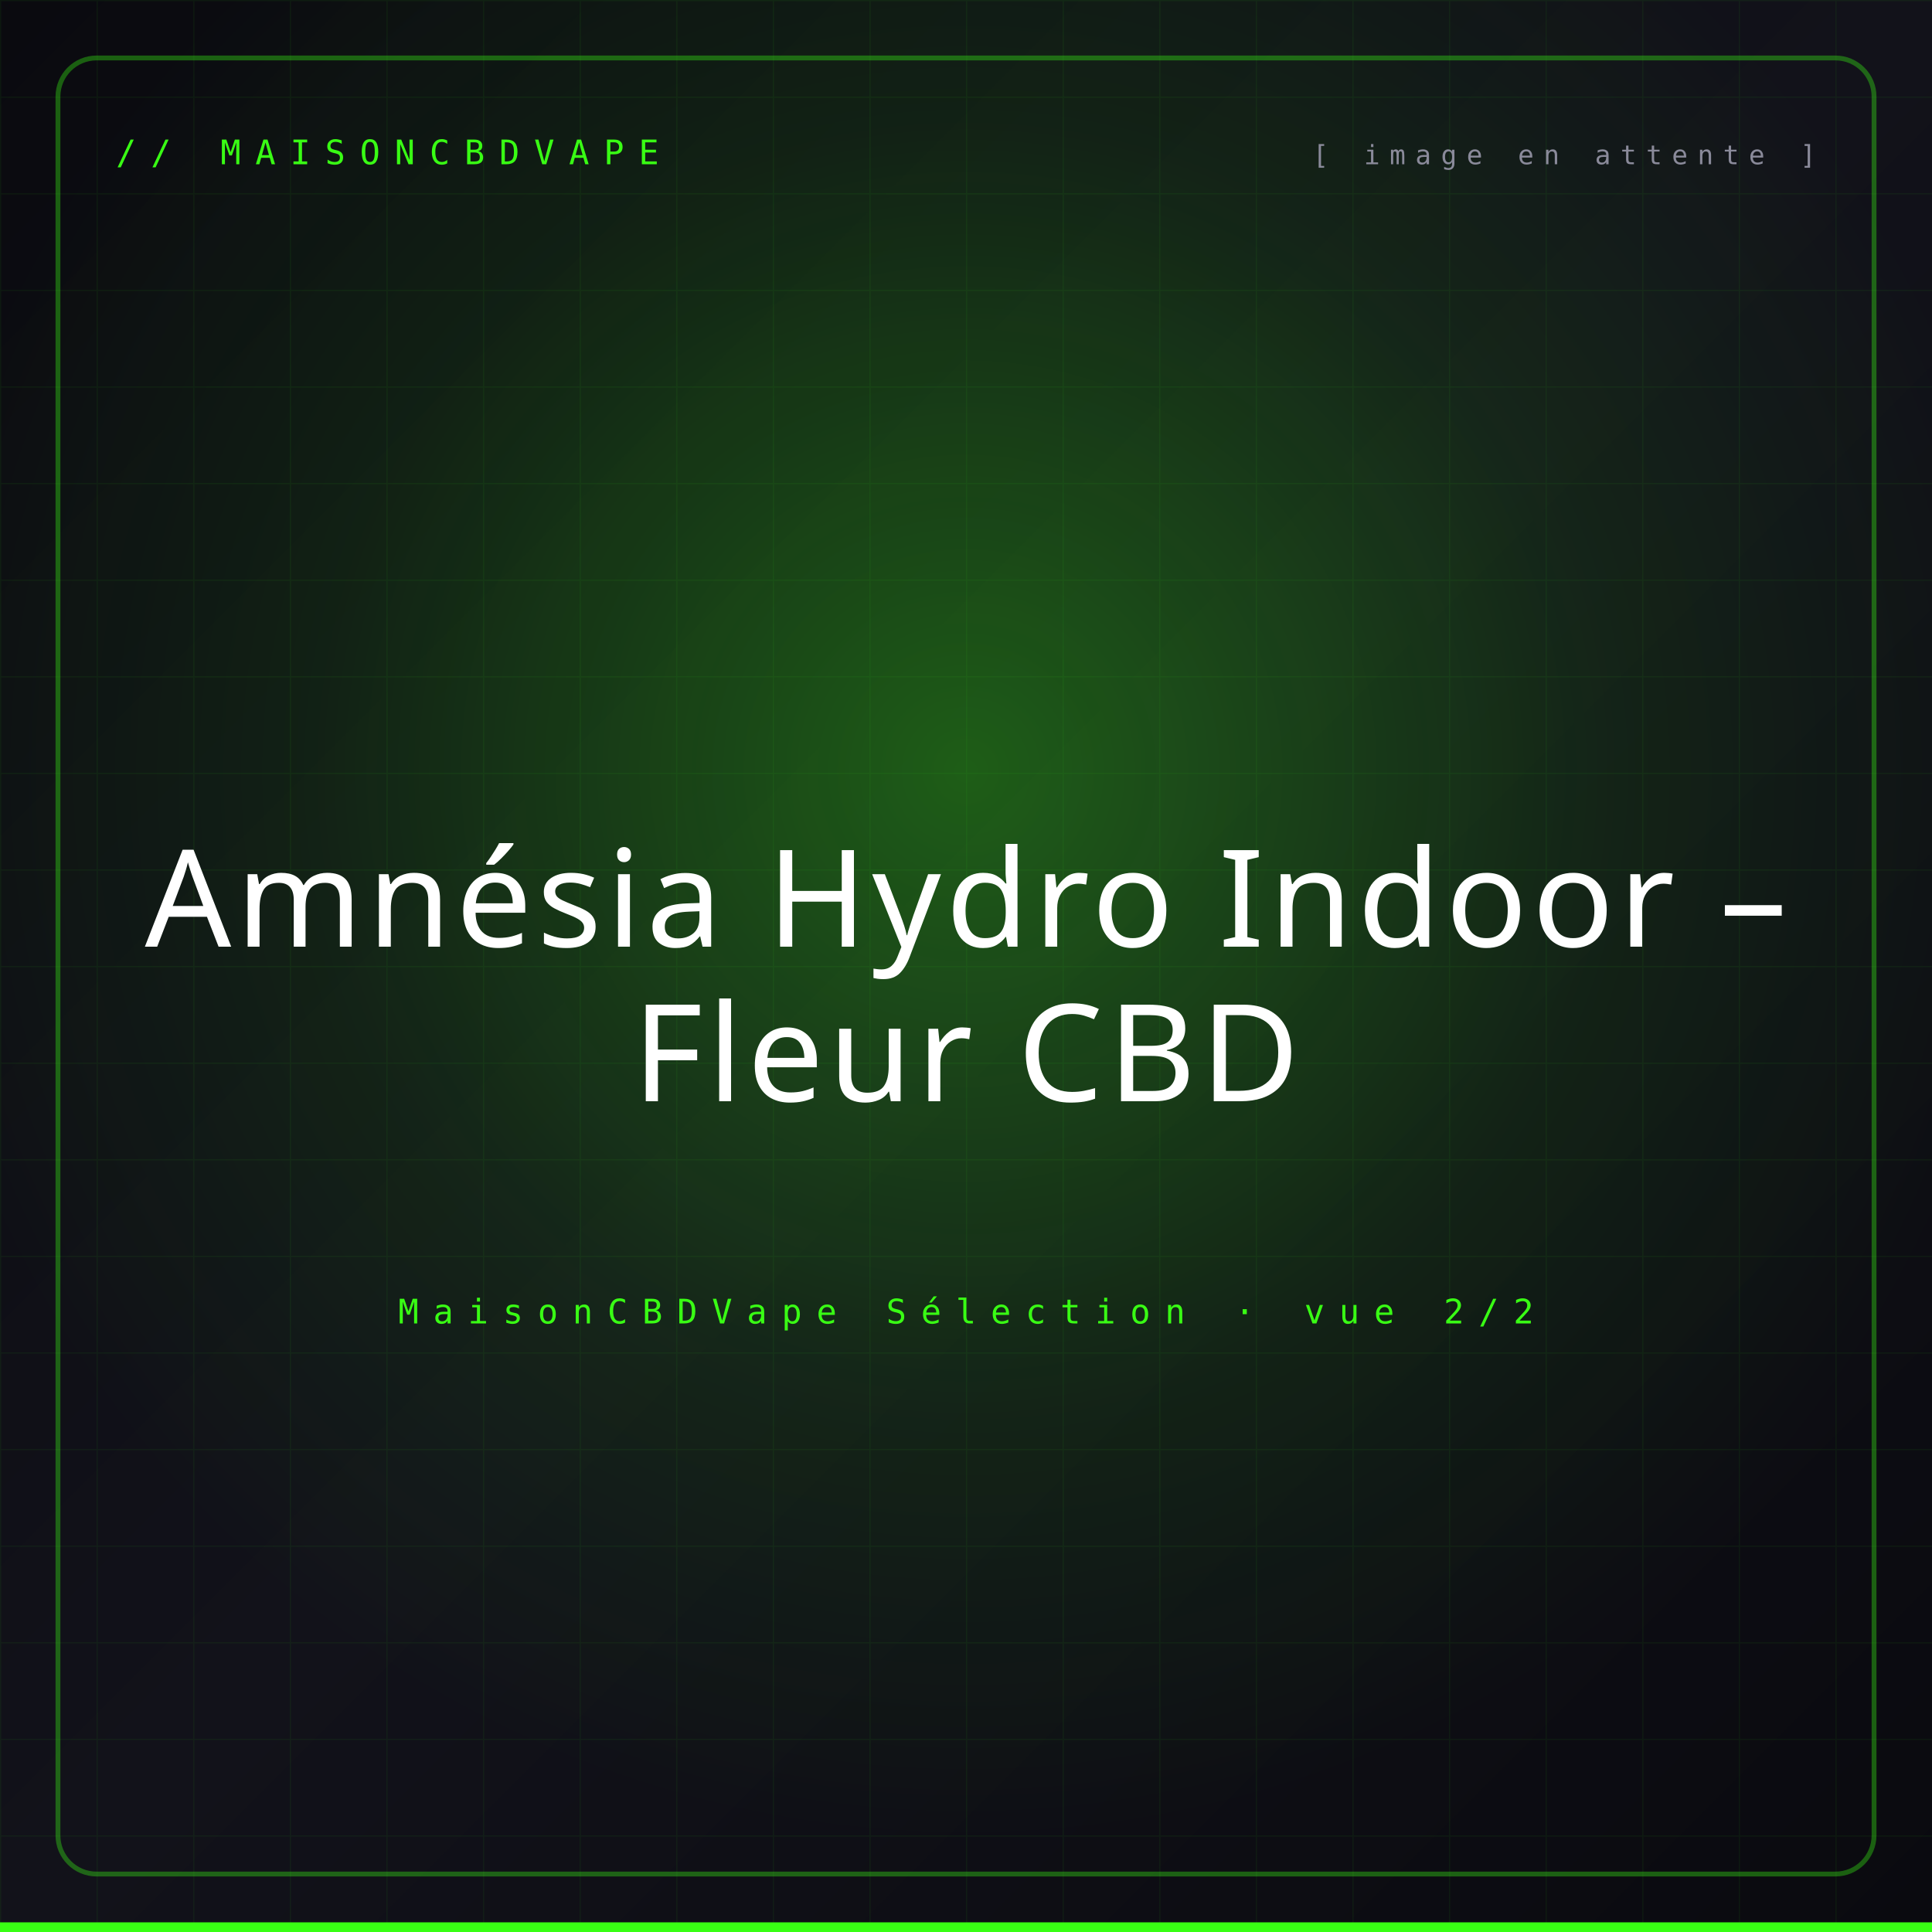
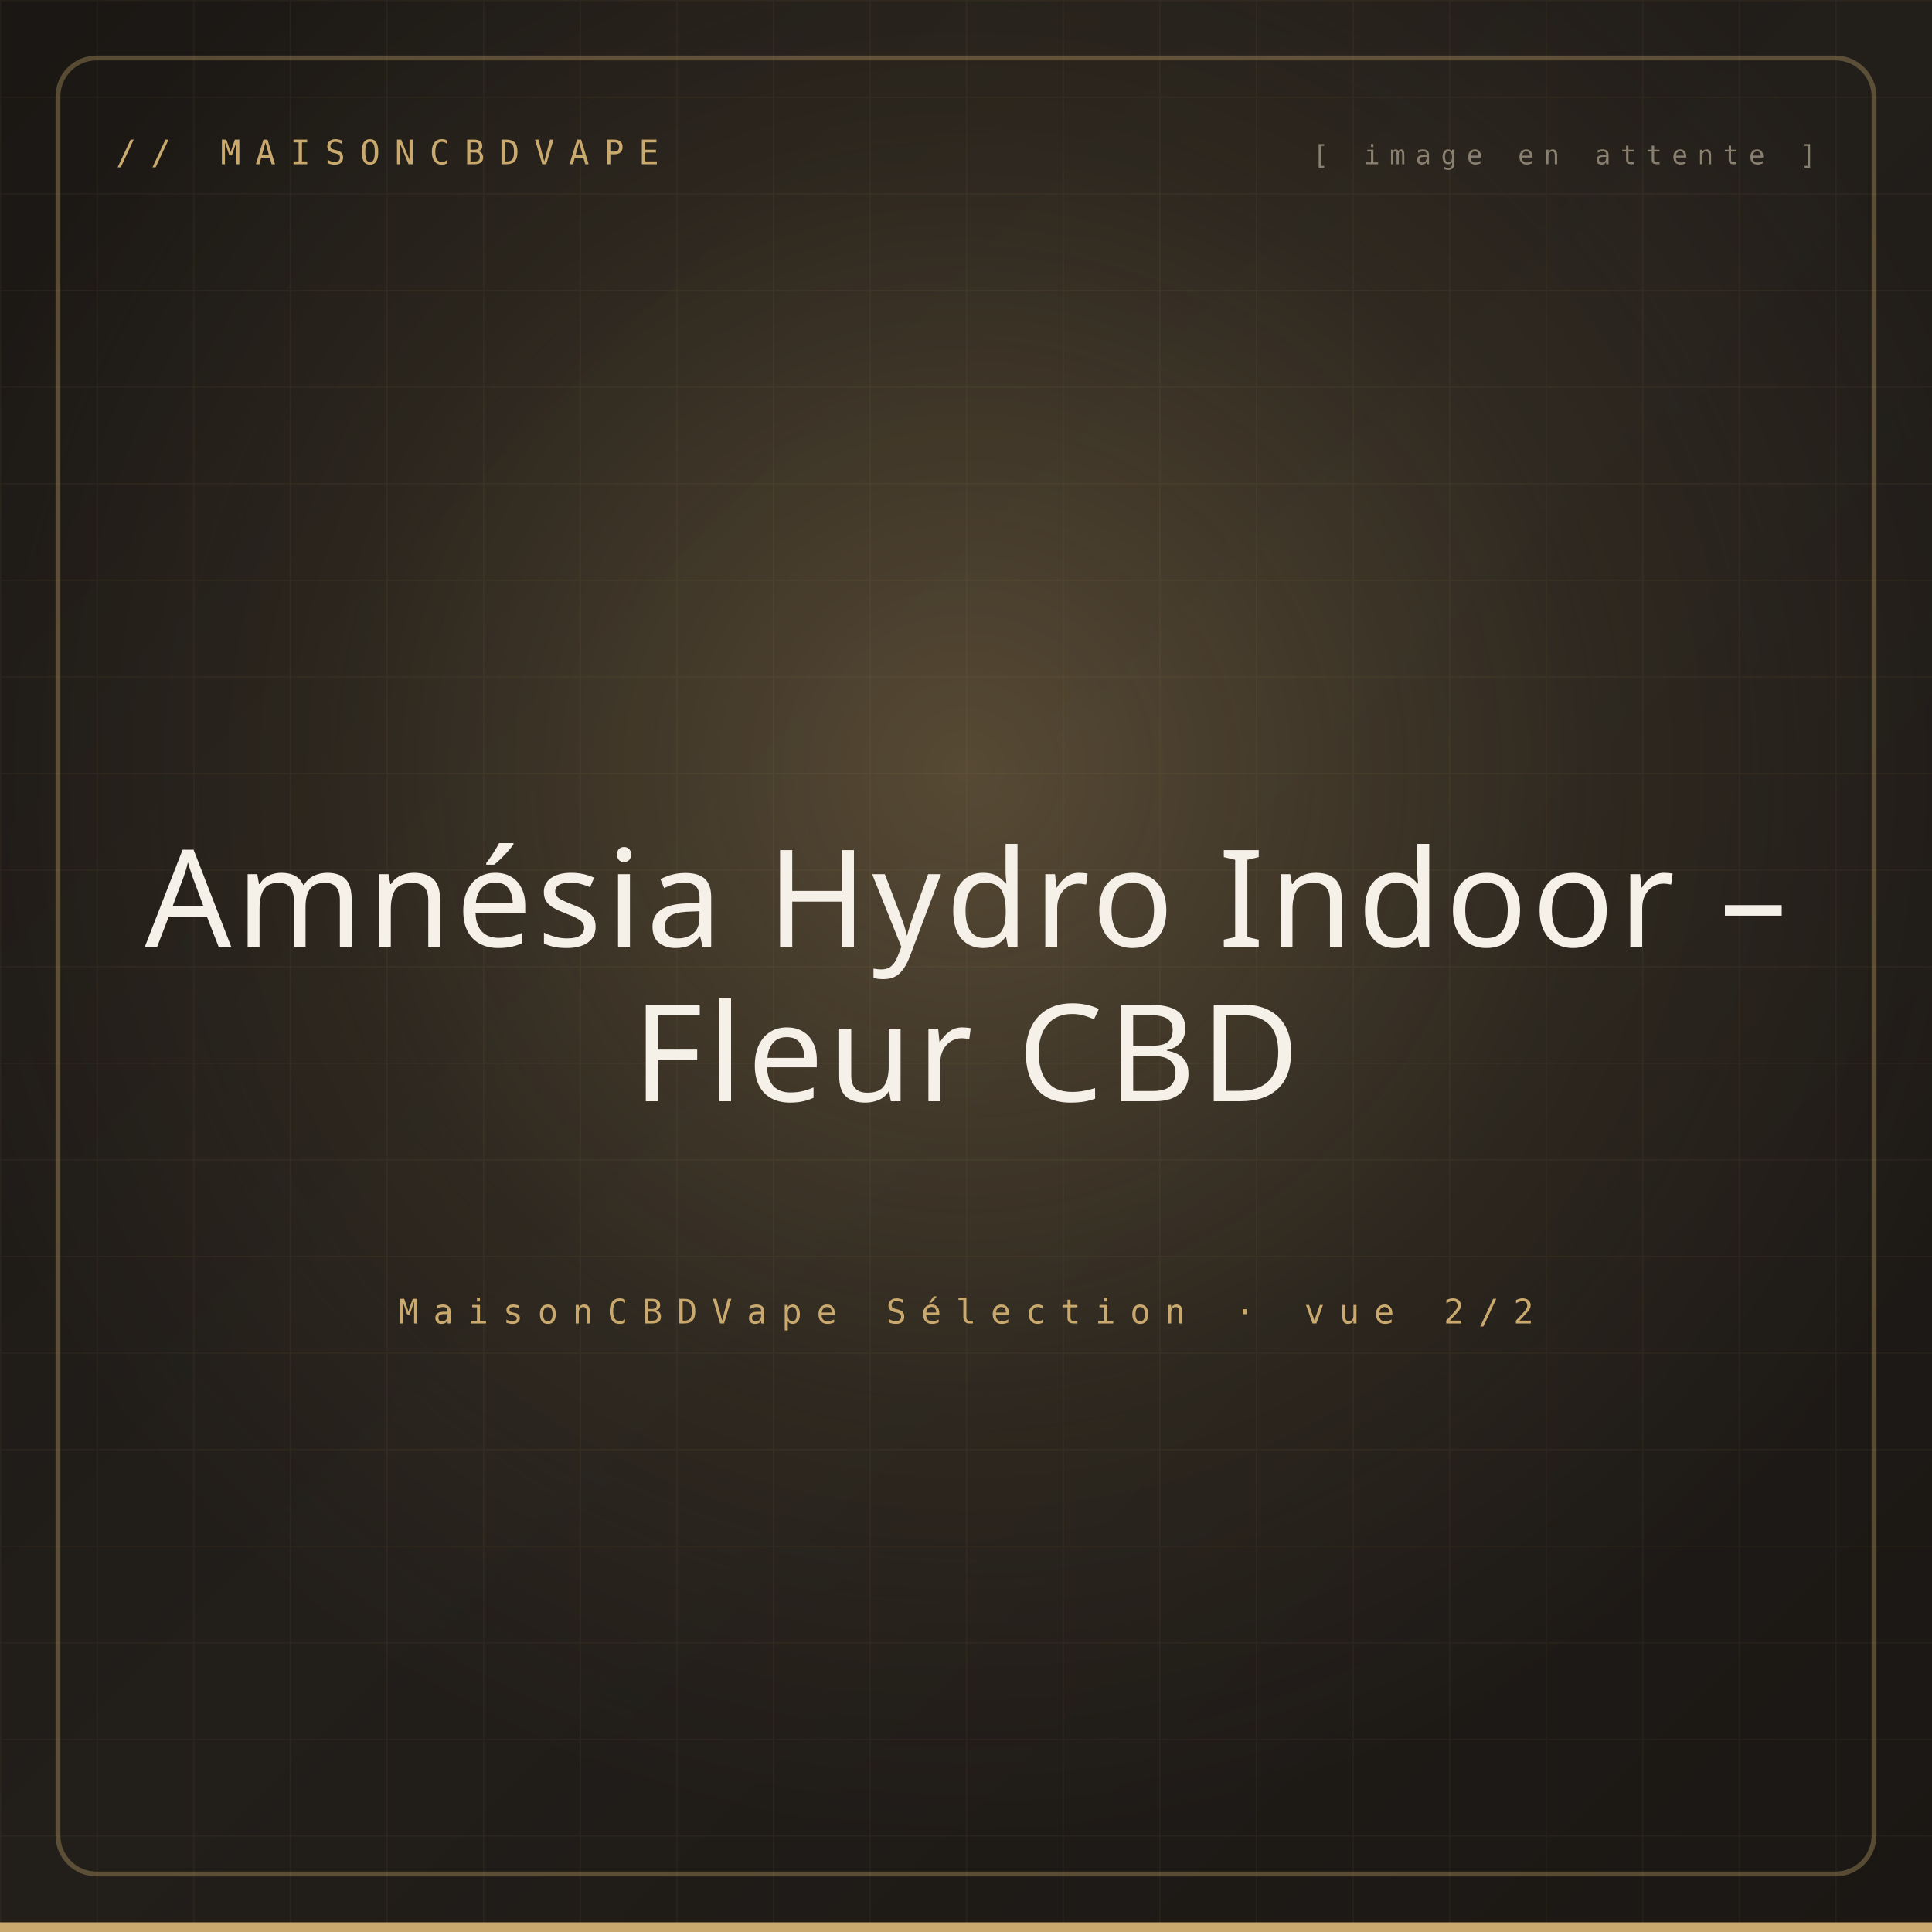
<svg xmlns="http://www.w3.org/2000/svg" viewBox="0 0 800 800" width="800" height="800" role="img" aria-label="Amnésia Hydro Indoor – Fleur CBD">
  <defs>
    <linearGradient id="bgGrad" x1="0%" y1="0%" x2="100%" y2="100%">
-       <stop offset="0%" stop-color="#0A0A0F" />
-       <stop offset="50%" stop-color="#12121A" />
-       <stop offset="100%" stop-color="#0A0A0F" />
+       <stop offset="0%" stop-color="#1A1714" />
+       <stop offset="50%" stop-color="#221E1A" />
+       <stop offset="100%" stop-color="#1A1714" />
    </linearGradient>
    <radialGradient id="accentGlow" cx="50%" cy="40%" r="55%">
-       <stop offset="0%" stop-color="#39FF14" stop-opacity="0.32" />
-       <stop offset="60%" stop-color="#39FF14" stop-opacity="0.08" />
-       <stop offset="100%" stop-color="#39FF14" stop-opacity="0" />
+       <stop offset="0%" stop-color="#C9A96E" stop-opacity="0.32" />
+       <stop offset="60%" stop-color="#C9A96E" stop-opacity="0.08" />
+       <stop offset="100%" stop-color="#C9A96E" stop-opacity="0" />
    </radialGradient>
    <pattern id="grid" width="40" height="40" patternUnits="userSpaceOnUse">
-       <path d="M 40 0 L 0 0 0 40" fill="none" stroke="#39FF14" stroke-opacity="0.06" stroke-width="1" />
+       <path d="M 40 0 L 0 0 0 40" fill="none" stroke="#C9A96E" stroke-opacity="0.06" stroke-width="1" />
    </pattern>
  </defs>
  <rect width="800" height="800" fill="url(#bgGrad)" />
  <rect width="800" height="800" fill="url(#grid)" />
  <rect width="800" height="800" fill="url(#accentGlow)" />
-   <rect x="24" y="24" width="752" height="752" rx="16" ry="16" fill="none" stroke="#39FF14" stroke-opacity="0.35" stroke-width="2" />
-   <text x="48" y="68" fill="#39FF14" font-family="'Space Mono', monospace" font-size="14" letter-spacing="6" style="text-transform:uppercase;">// MAISONCBDVAPE</text>
-   <text x="752" y="68" text-anchor="end" fill="#8A8A9A" font-family="'Space Mono', monospace" font-size="11" letter-spacing="4" style="text-transform:uppercase;">[ image en attente ]</text>
-   <text x="400" y="392" text-anchor="middle" fill="#FFFFFF" font-family="'Bebas Neue', Impact, sans-serif" font-size="56" letter-spacing="2" style="text-transform:uppercase;">Amnésia Hydro Indoor –</text>
-   <text x="400" y="456" text-anchor="middle" fill="#FFFFFF" font-family="'Bebas Neue', Impact, sans-serif" font-size="56" letter-spacing="2" style="text-transform:uppercase;">Fleur CBD</text>
-   <text x="400" y="548" text-anchor="middle" fill="#39FF14" font-family="'Space Mono', monospace" font-size="14" letter-spacing="6" style="text-transform:uppercase;">MaisonCBDVape Sélection · vue 2/2</text>
-   <rect x="0" y="796" width="800" height="4" fill="#39FF14" />
+   <rect x="24" y="24" width="752" height="752" rx="16" ry="16" fill="none" stroke="#C9A96E" stroke-opacity="0.35" stroke-width="2" />
+   <text x="48" y="68" fill="#C9A96E" font-family="'Space Mono', monospace" font-size="14" letter-spacing="6" style="text-transform:uppercase;">// MAISONCBDVAPE</text>
+   <text x="752" y="68" text-anchor="end" fill="#8A8070" font-family="'Space Mono', monospace" font-size="11" letter-spacing="4" style="text-transform:uppercase;">[ image en attente ]</text>
+   <text x="400" y="392" text-anchor="middle" fill="#F5F0E8" font-family="'Bebas Neue', Impact, sans-serif" font-size="56" letter-spacing="2" style="text-transform:uppercase;">Amnésia Hydro Indoor –</text>
+   <text x="400" y="456" text-anchor="middle" fill="#F5F0E8" font-family="'Bebas Neue', Impact, sans-serif" font-size="56" letter-spacing="2" style="text-transform:uppercase;">Fleur CBD</text>
+   <text x="400" y="548" text-anchor="middle" fill="#C9A96E" font-family="'Space Mono', monospace" font-size="14" letter-spacing="6" style="text-transform:uppercase;">MaisonCBDVape Sélection · vue 2/2</text>
+   <rect x="0" y="796" width="800" height="4" fill="#C9A96E" />
</svg>
